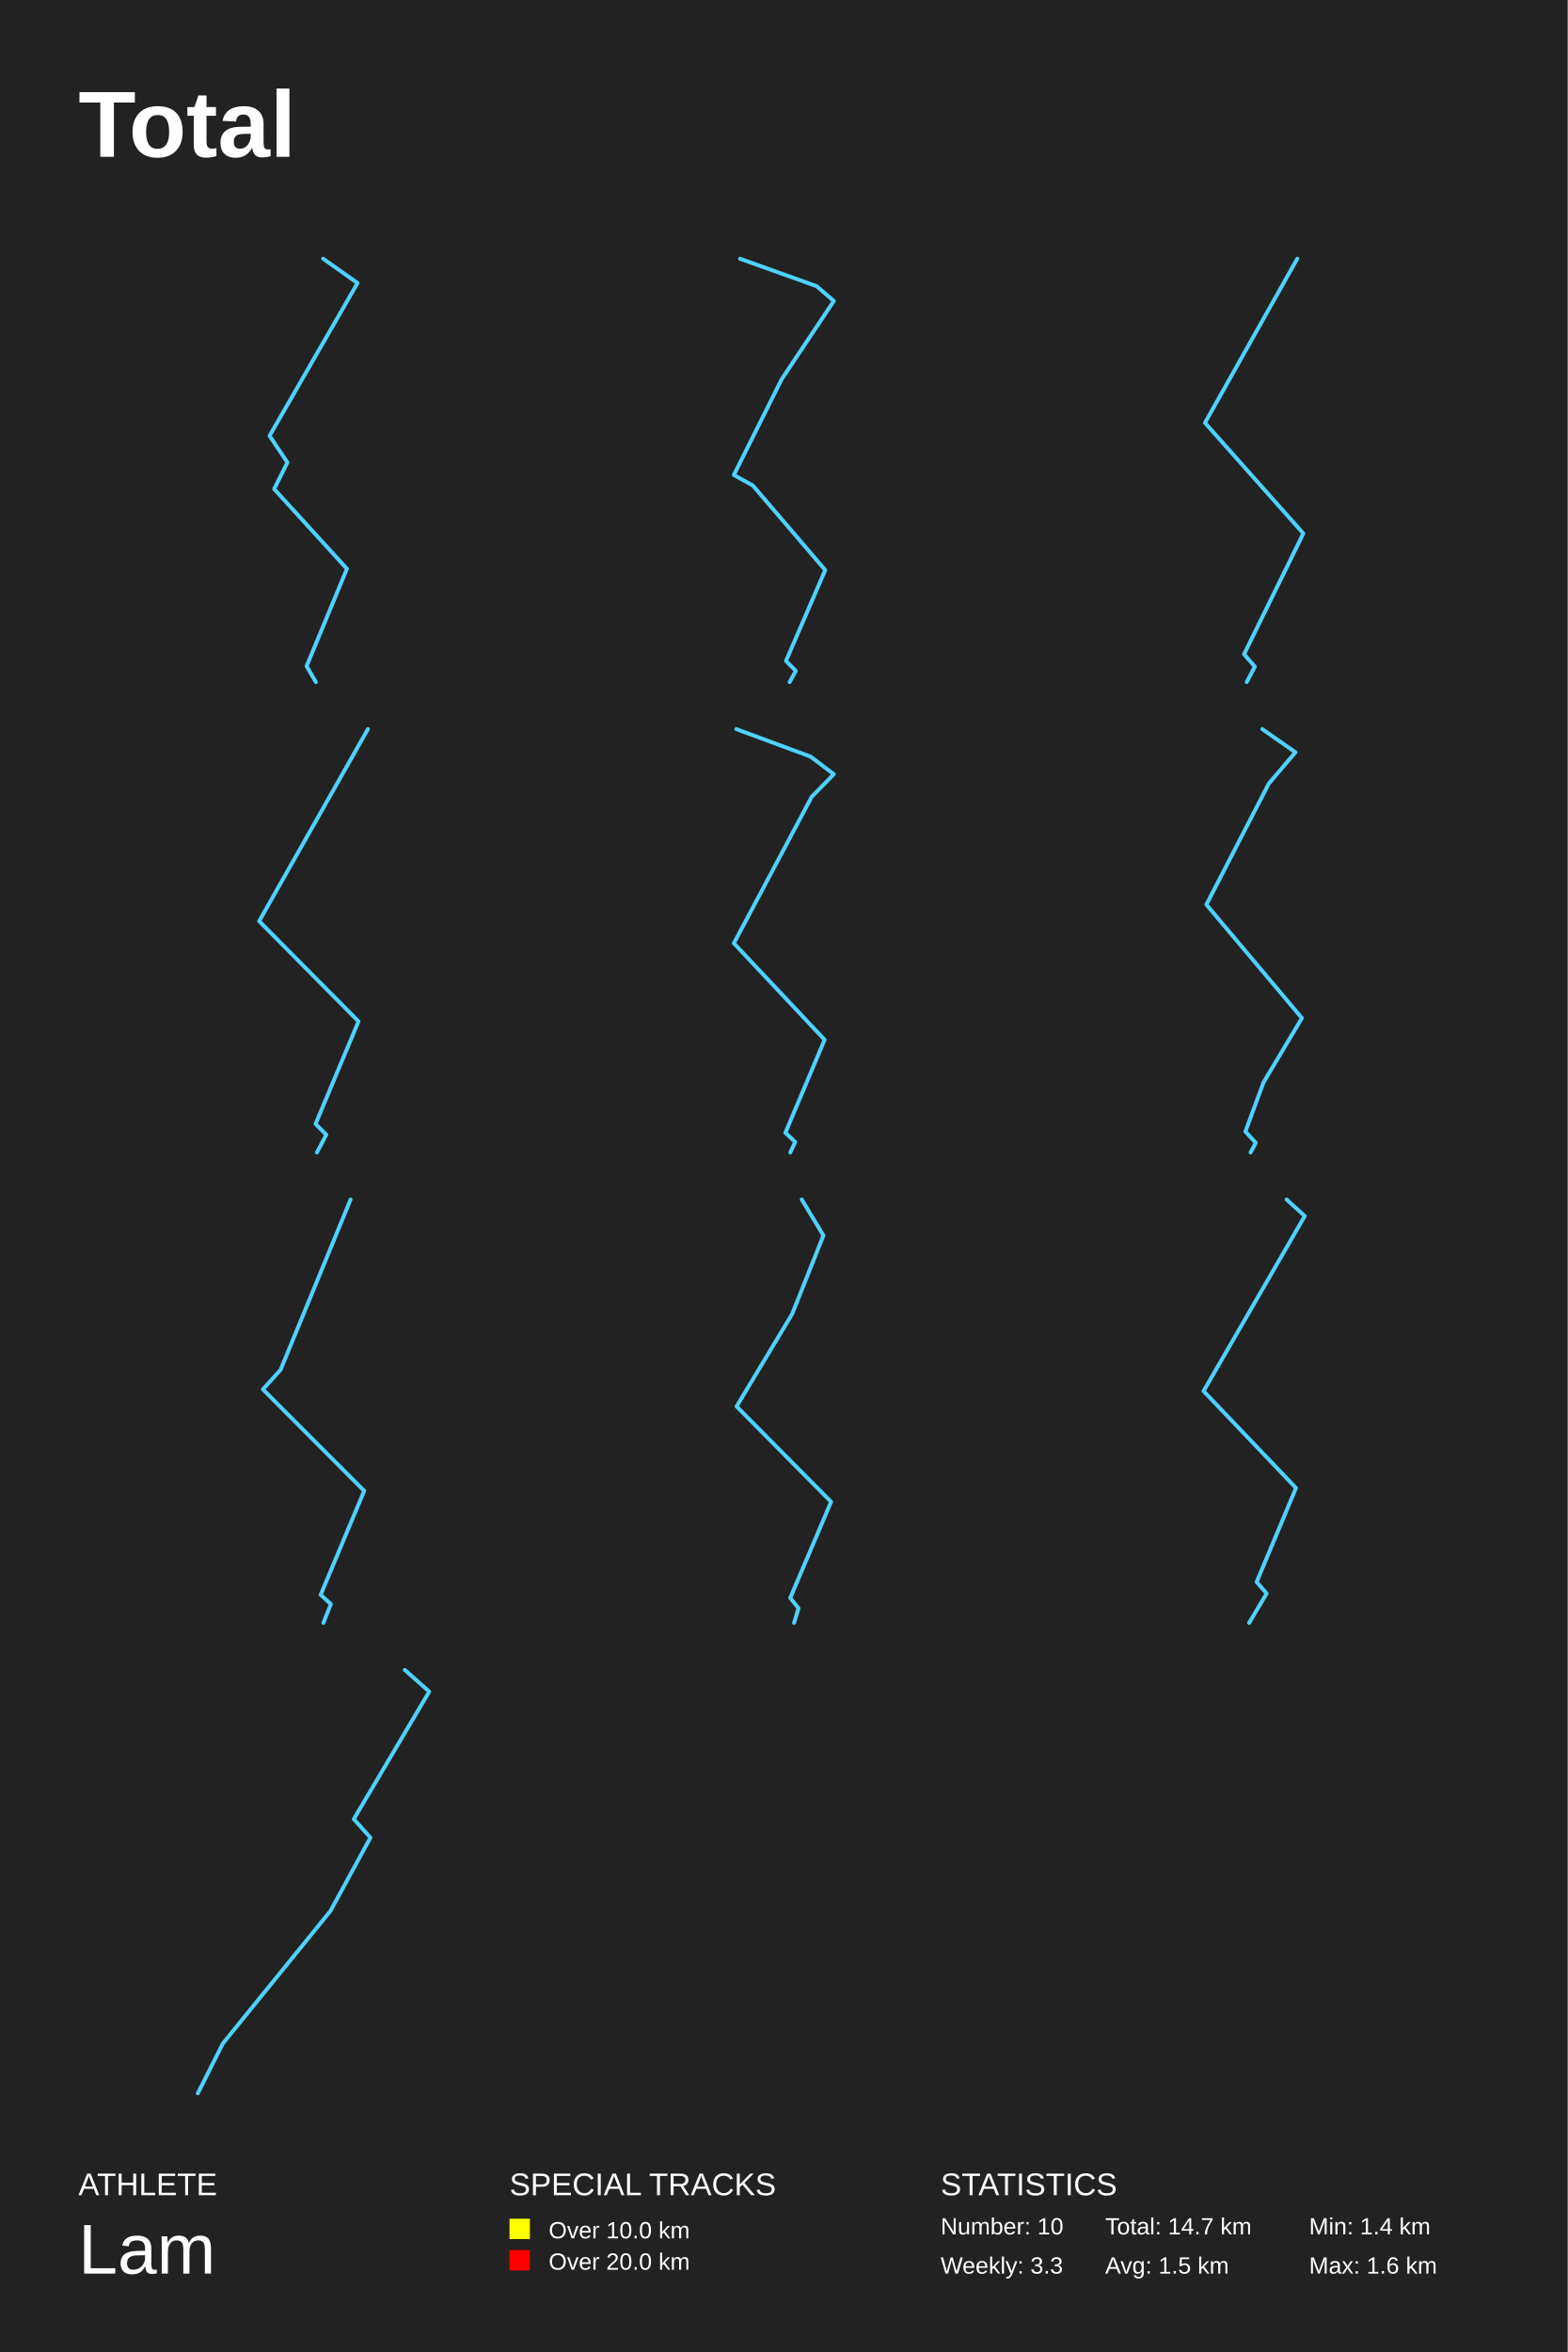
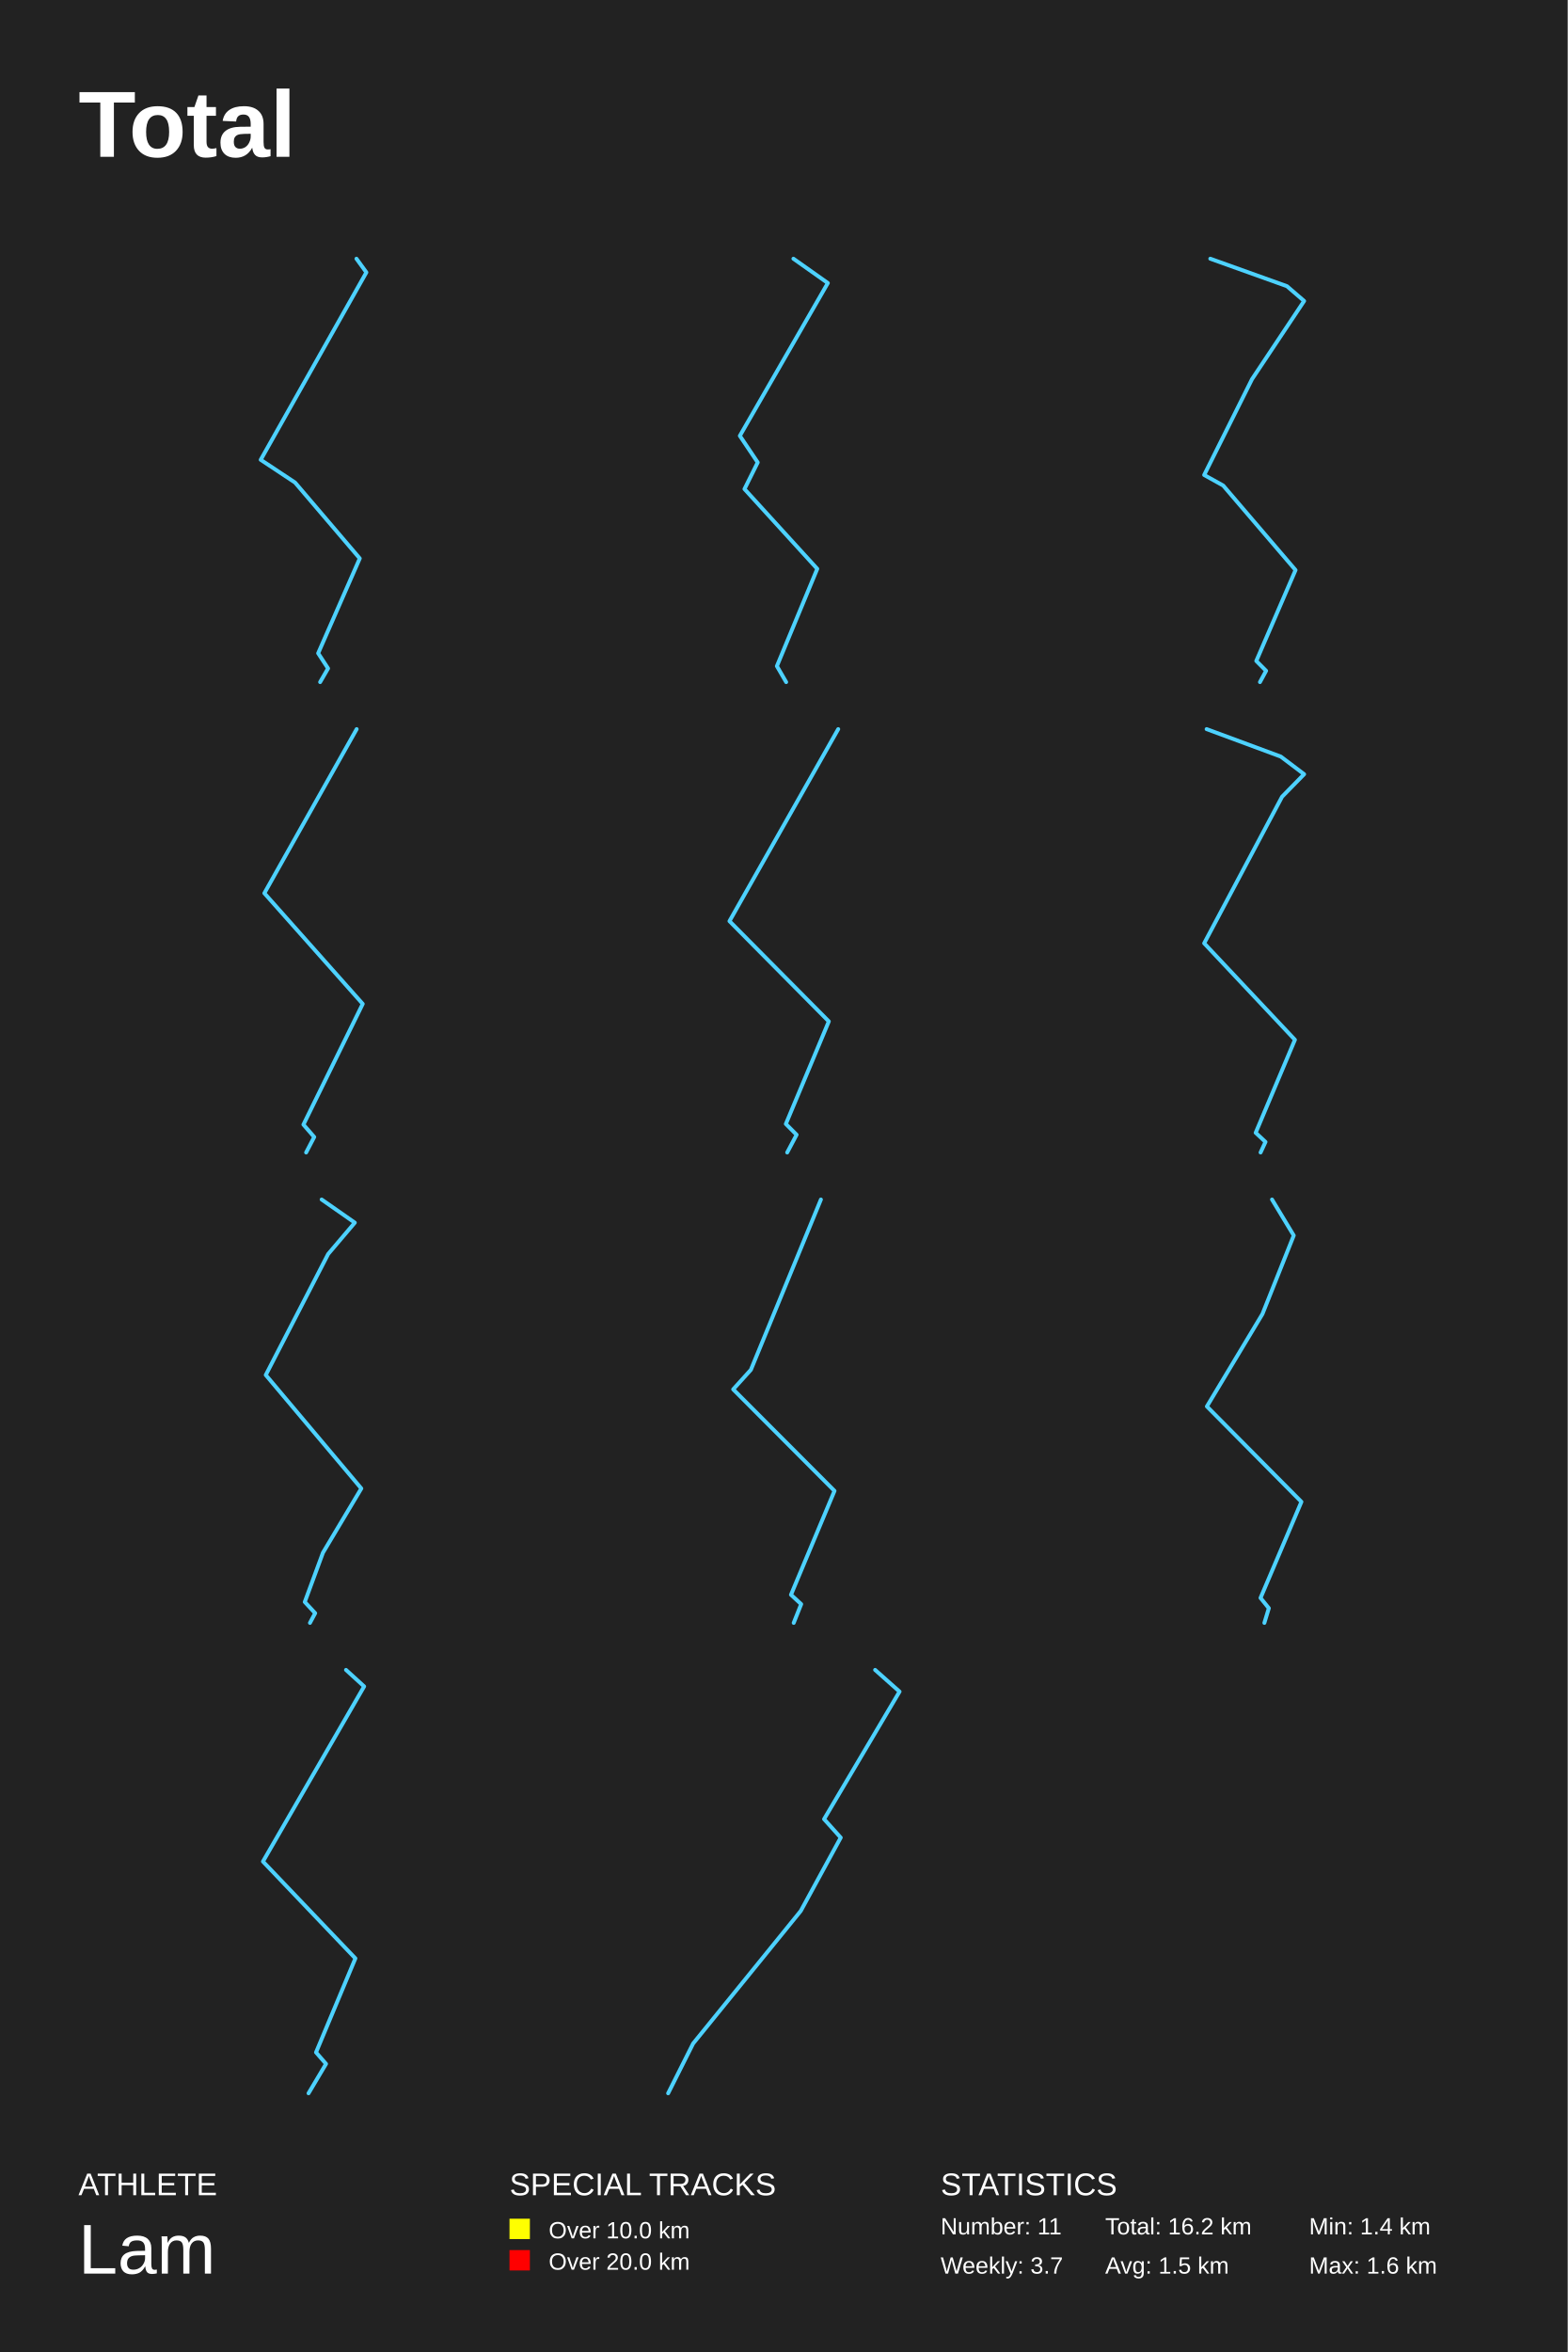
<svg xmlns="http://www.w3.org/2000/svg" baseProfile="full" height="300mm" version="1.1" viewBox="0,0,200,300" width="200mm">
  <defs />
  <rect fill="#222222" height="300" width="200" x="0" y="0" />
  <text fill="#FFFFFF" style="font-size:12px; font-family:Arial; font-weight:bold;" x="10" y="20">Total</text>
  <text fill="#FFFFFF" style="font-size:4px; font-family:Arial" x="10" y="280">ATHLETE</text>
  <text fill="#FFFFFF" style="font-size:9px; font-family:Arial" x="10" y="290">Lam</text>
  <text fill="#FFFFFF" style="font-size:4px; font-family:Arial" x="65" y="280">SPECIAL TRACKS</text>
  <rect fill="yellow" height="2.6" width="2.6" x="65" y="283" />
  <text fill="#FFFFFF" style="font-size:3px; font-family:Arial" x="70" y="285.5">Over 10.0 km</text>
  <rect fill="red" height="2.6" width="2.6" x="65" y="287" />
  <text fill="#FFFFFF" style="font-size:3px; font-family:Arial" x="70" y="289.5">Over 20.0 km</text>
  <text fill="#FFFFFF" style="font-size:4px; font-family:Arial" x="120" y="280">STATISTICS</text>
-   <text fill="#FFFFFF" style="font-size:3px; font-family:Arial" x="120" y="285">Number: 10</text>
-   <text fill="#FFFFFF" style="font-size:3px; font-family:Arial" x="120" y="290">Weekly: 3.3</text>
-   <text fill="#FFFFFF" style="font-size:3px; font-family:Arial" x="141" y="285">Total: 14.7 km</text>
+   <text fill="#FFFFFF" style="font-size:3px; font-family:Arial" x="120" y="285">Number: 11</text>
+   <text fill="#FFFFFF" style="font-size:3px; font-family:Arial" x="120" y="290">Weekly: 3.7</text>
+   <text fill="#FFFFFF" style="font-size:3px; font-family:Arial" x="141" y="285">Total: 16.2 km</text>
  <text fill="#FFFFFF" style="font-size:3px; font-family:Arial" x="141" y="290">Avg: 1.5 km</text>
  <text fill="#FFFFFF" style="font-size:3px; font-family:Arial" x="167" y="285">Min: 1.4 km</text>
  <text fill="#FFFFFF" style="font-size:3px; font-family:Arial" x="167" y="290">Max: 1.6 km</text>
-   <polyline fill="none" points="41.224,33.0 45.612,36.102 34.388,55.589 36.666,58.982 34.978,62.376 44.262,72.555 39.114,84.964 40.295,87.0" stroke="#4DD2FF" stroke-linecap="round" stroke-linejoin="round" stroke-width="0.5" />
-   <polyline fill="none" points="94.407,33.0 104.185,36.504 106.375,38.391 99.726,48.365 93.625,60.584 96.05,61.932 105.28,72.714 100.274,84.305 101.525,85.562 100.743,87.0" stroke="#4DD2FF" stroke-linecap="round" stroke-linejoin="round" stroke-width="0.5" />
-   <polyline fill="none" points="165.5,33.0 153.726,53.929 166.274,68.046 158.711,83.446 160.086,85.026 159.055,87.0" stroke="#4DD2FF" stroke-linecap="round" stroke-linejoin="round" stroke-width="0.5" />
-   <polyline fill="none" points="46.936,93.0 33.064,117.492 45.737,130.279 40.257,143.361 41.627,144.738 40.428,147.0" stroke="#4DD2FF" stroke-linecap="round" stroke-linejoin="round" stroke-width="0.5" />
-   <polyline fill="none" points="93.938,93.0 103.402,96.504 106.375,98.751 103.559,101.626 93.625,120.315 105.201,132.624 100.196,144.484 101.447,145.652 100.821,147.0" stroke="#4DD2FF" stroke-linecap="round" stroke-linejoin="round" stroke-width="0.5" />
-   <polyline fill="none" points="161.036,93.0 165.265,95.952 161.865,99.953 153.906,115.381 166.094,129.857 161.202,138.048 158.881,144.333 160.207,145.762 159.544,147.0" stroke="#4DD2FF" stroke-linecap="round" stroke-linejoin="round" stroke-width="0.5" />
-   <polyline fill="none" points="44.727,153.0 35.794,174.72 33.538,177.211 46.462,190.163 40.911,203.413 42.212,204.609 41.258,207.0" stroke="#4DD2FF" stroke-linecap="round" stroke-linejoin="round" stroke-width="0.5" />
-   <polyline fill="none" points="102.281,153.0 105.051,157.586 101.059,167.6 93.971,179.392 106.029,191.558 100.815,203.818 101.874,205.128 101.304,207.0" stroke="#4DD2FF" stroke-linecap="round" stroke-linejoin="round" stroke-width="0.5" />
-   <polyline fill="none" points="164.143,153.0 166.454,155.105 153.546,177.438 165.338,189.794 160.319,201.783 161.594,203.248 159.363,207.0" stroke="#4DD2FF" stroke-linecap="round" stroke-linejoin="round" stroke-width="0.5" />
-   <polyline fill="none" points="51.646,213.0 54.761,215.765 45.133,232.031 47.257,234.389 42.159,243.741 28.425,260.657 25.239,267.0" stroke="#4DD2FF" stroke-linecap="round" stroke-linejoin="round" stroke-width="0.5" />
+   <polyline fill="none" points="45.476,33.0 46.74,34.742 33.26,58.646 37.641,61.549 45.897,71.226 40.59,83.323 41.853,85.258 40.842,87.0" stroke="#4DD2FF" stroke-linecap="round" stroke-linejoin="round" stroke-width="0.5" />
+   <polyline fill="none" points="101.224,33.0 105.612,36.102 94.388,55.589 96.666,58.982 94.978,62.376 104.262,72.555 99.114,84.964 100.295,87.0" stroke="#4DD2FF" stroke-linecap="round" stroke-linejoin="round" stroke-width="0.5" />
+   <polyline fill="none" points="154.407,33.0 164.185,36.504 166.375,38.391 159.726,48.365 153.625,60.584 156.05,61.932 165.28,72.714 160.274,84.305 161.525,85.562 160.743,87.0" stroke="#4DD2FF" stroke-linecap="round" stroke-linejoin="round" stroke-width="0.5" />
+   <polyline fill="none" points="45.5,93.0 33.726,113.929 46.274,128.046 38.711,143.446 40.086,145.026 39.055,147.0" stroke="#4DD2FF" stroke-linecap="round" stroke-linejoin="round" stroke-width="0.5" />
+   <polyline fill="none" points="106.936,93.0 93.064,117.492 105.737,130.279 100.257,143.361 101.627,144.738 100.428,147.0" stroke="#4DD2FF" stroke-linecap="round" stroke-linejoin="round" stroke-width="0.5" />
+   <polyline fill="none" points="153.938,93.0 163.402,96.504 166.375,98.751 163.559,101.626 153.625,120.315 165.201,132.624 160.196,144.484 161.447,145.652 160.821,147.0" stroke="#4DD2FF" stroke-linecap="round" stroke-linejoin="round" stroke-width="0.5" />
+   <polyline fill="none" points="41.036,153.0 45.265,155.952 41.865,159.953 33.906,175.381 46.094,189.857 41.202,198.048 38.881,204.333 40.207,205.762 39.544,207.0" stroke="#4DD2FF" stroke-linecap="round" stroke-linejoin="round" stroke-width="0.5" />
+   <polyline fill="none" points="104.727,153.0 95.794,174.72 93.538,177.211 106.462,190.163 100.911,203.413 102.212,204.609 101.258,207.0" stroke="#4DD2FF" stroke-linecap="round" stroke-linejoin="round" stroke-width="0.5" />
+   <polyline fill="none" points="162.281,153.0 165.051,157.586 161.059,167.6 153.971,179.392 166.029,191.558 160.815,203.818 161.874,205.128 161.304,207.0" stroke="#4DD2FF" stroke-linecap="round" stroke-linejoin="round" stroke-width="0.5" />
+   <polyline fill="none" points="44.143,213.0 46.454,215.105 33.546,237.438 45.338,249.794 40.319,261.783 41.594,263.248 39.363,267.0" stroke="#4DD2FF" stroke-linecap="round" stroke-linejoin="round" stroke-width="0.5" />
+   <polyline fill="none" points="111.646,213.0 114.761,215.765 105.133,232.031 107.257,234.389 102.159,243.741 88.425,260.657 85.239,267.0" stroke="#4DD2FF" stroke-linecap="round" stroke-linejoin="round" stroke-width="0.5" />
</svg>
